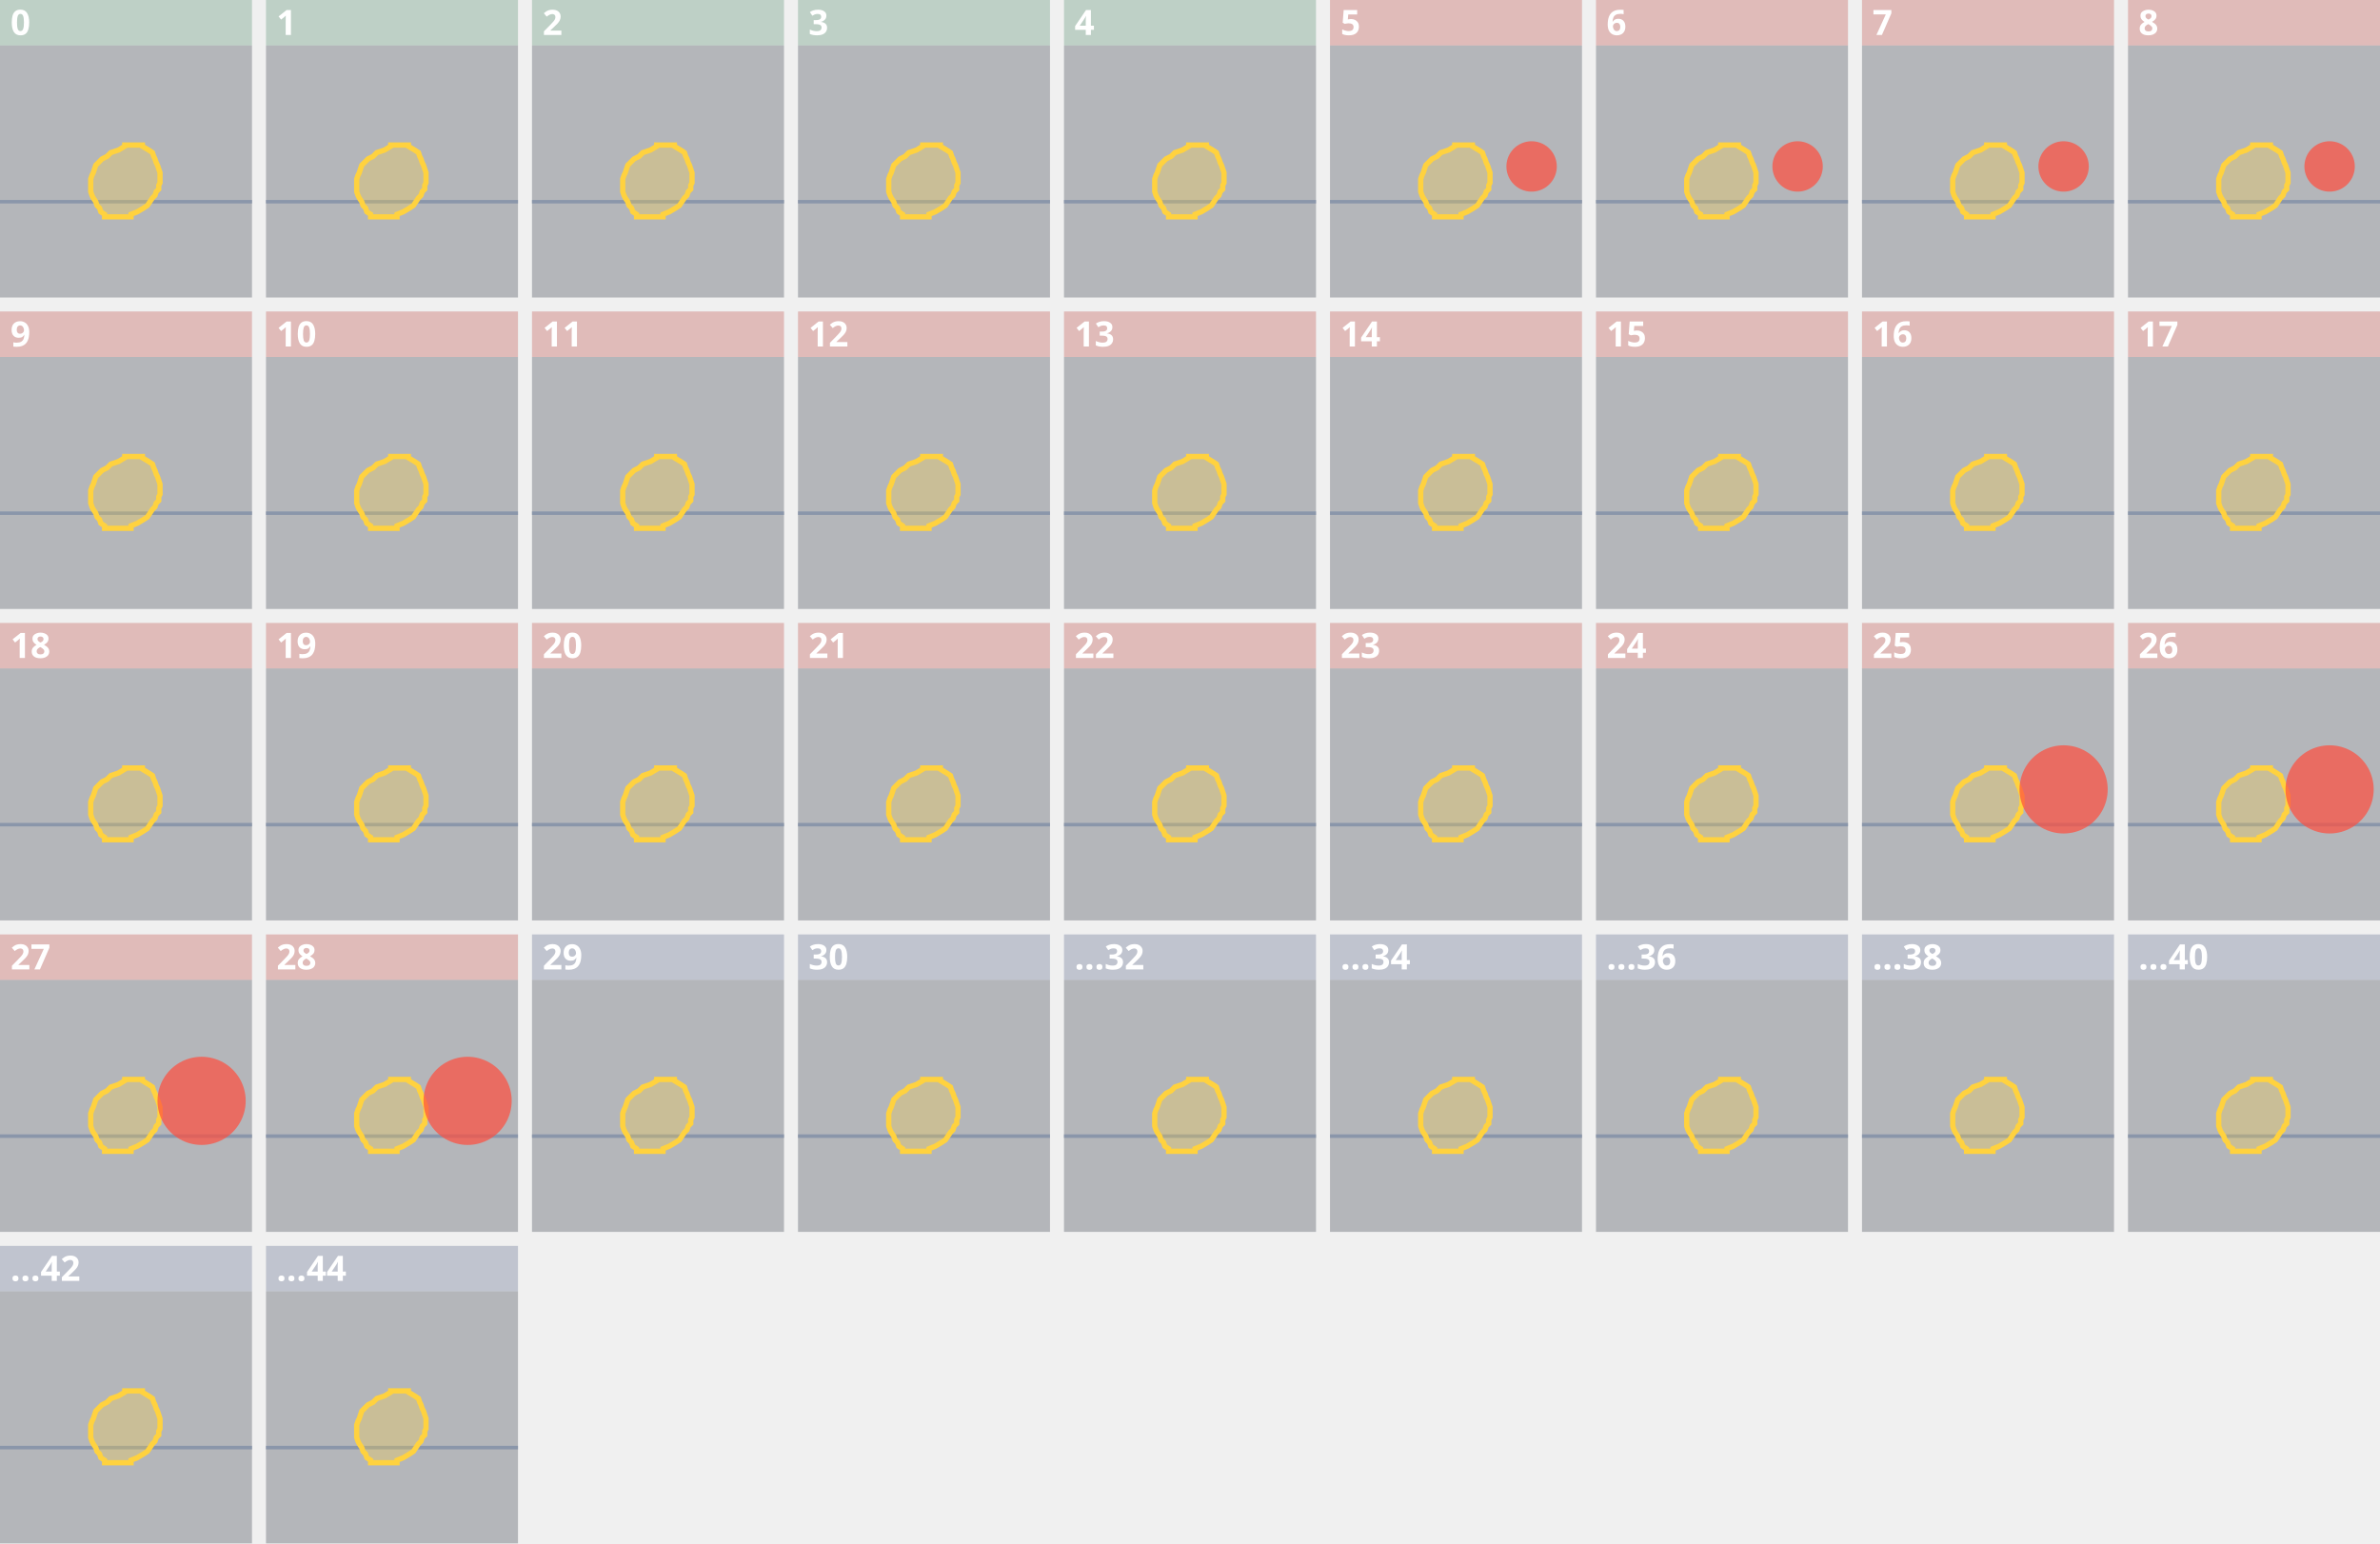
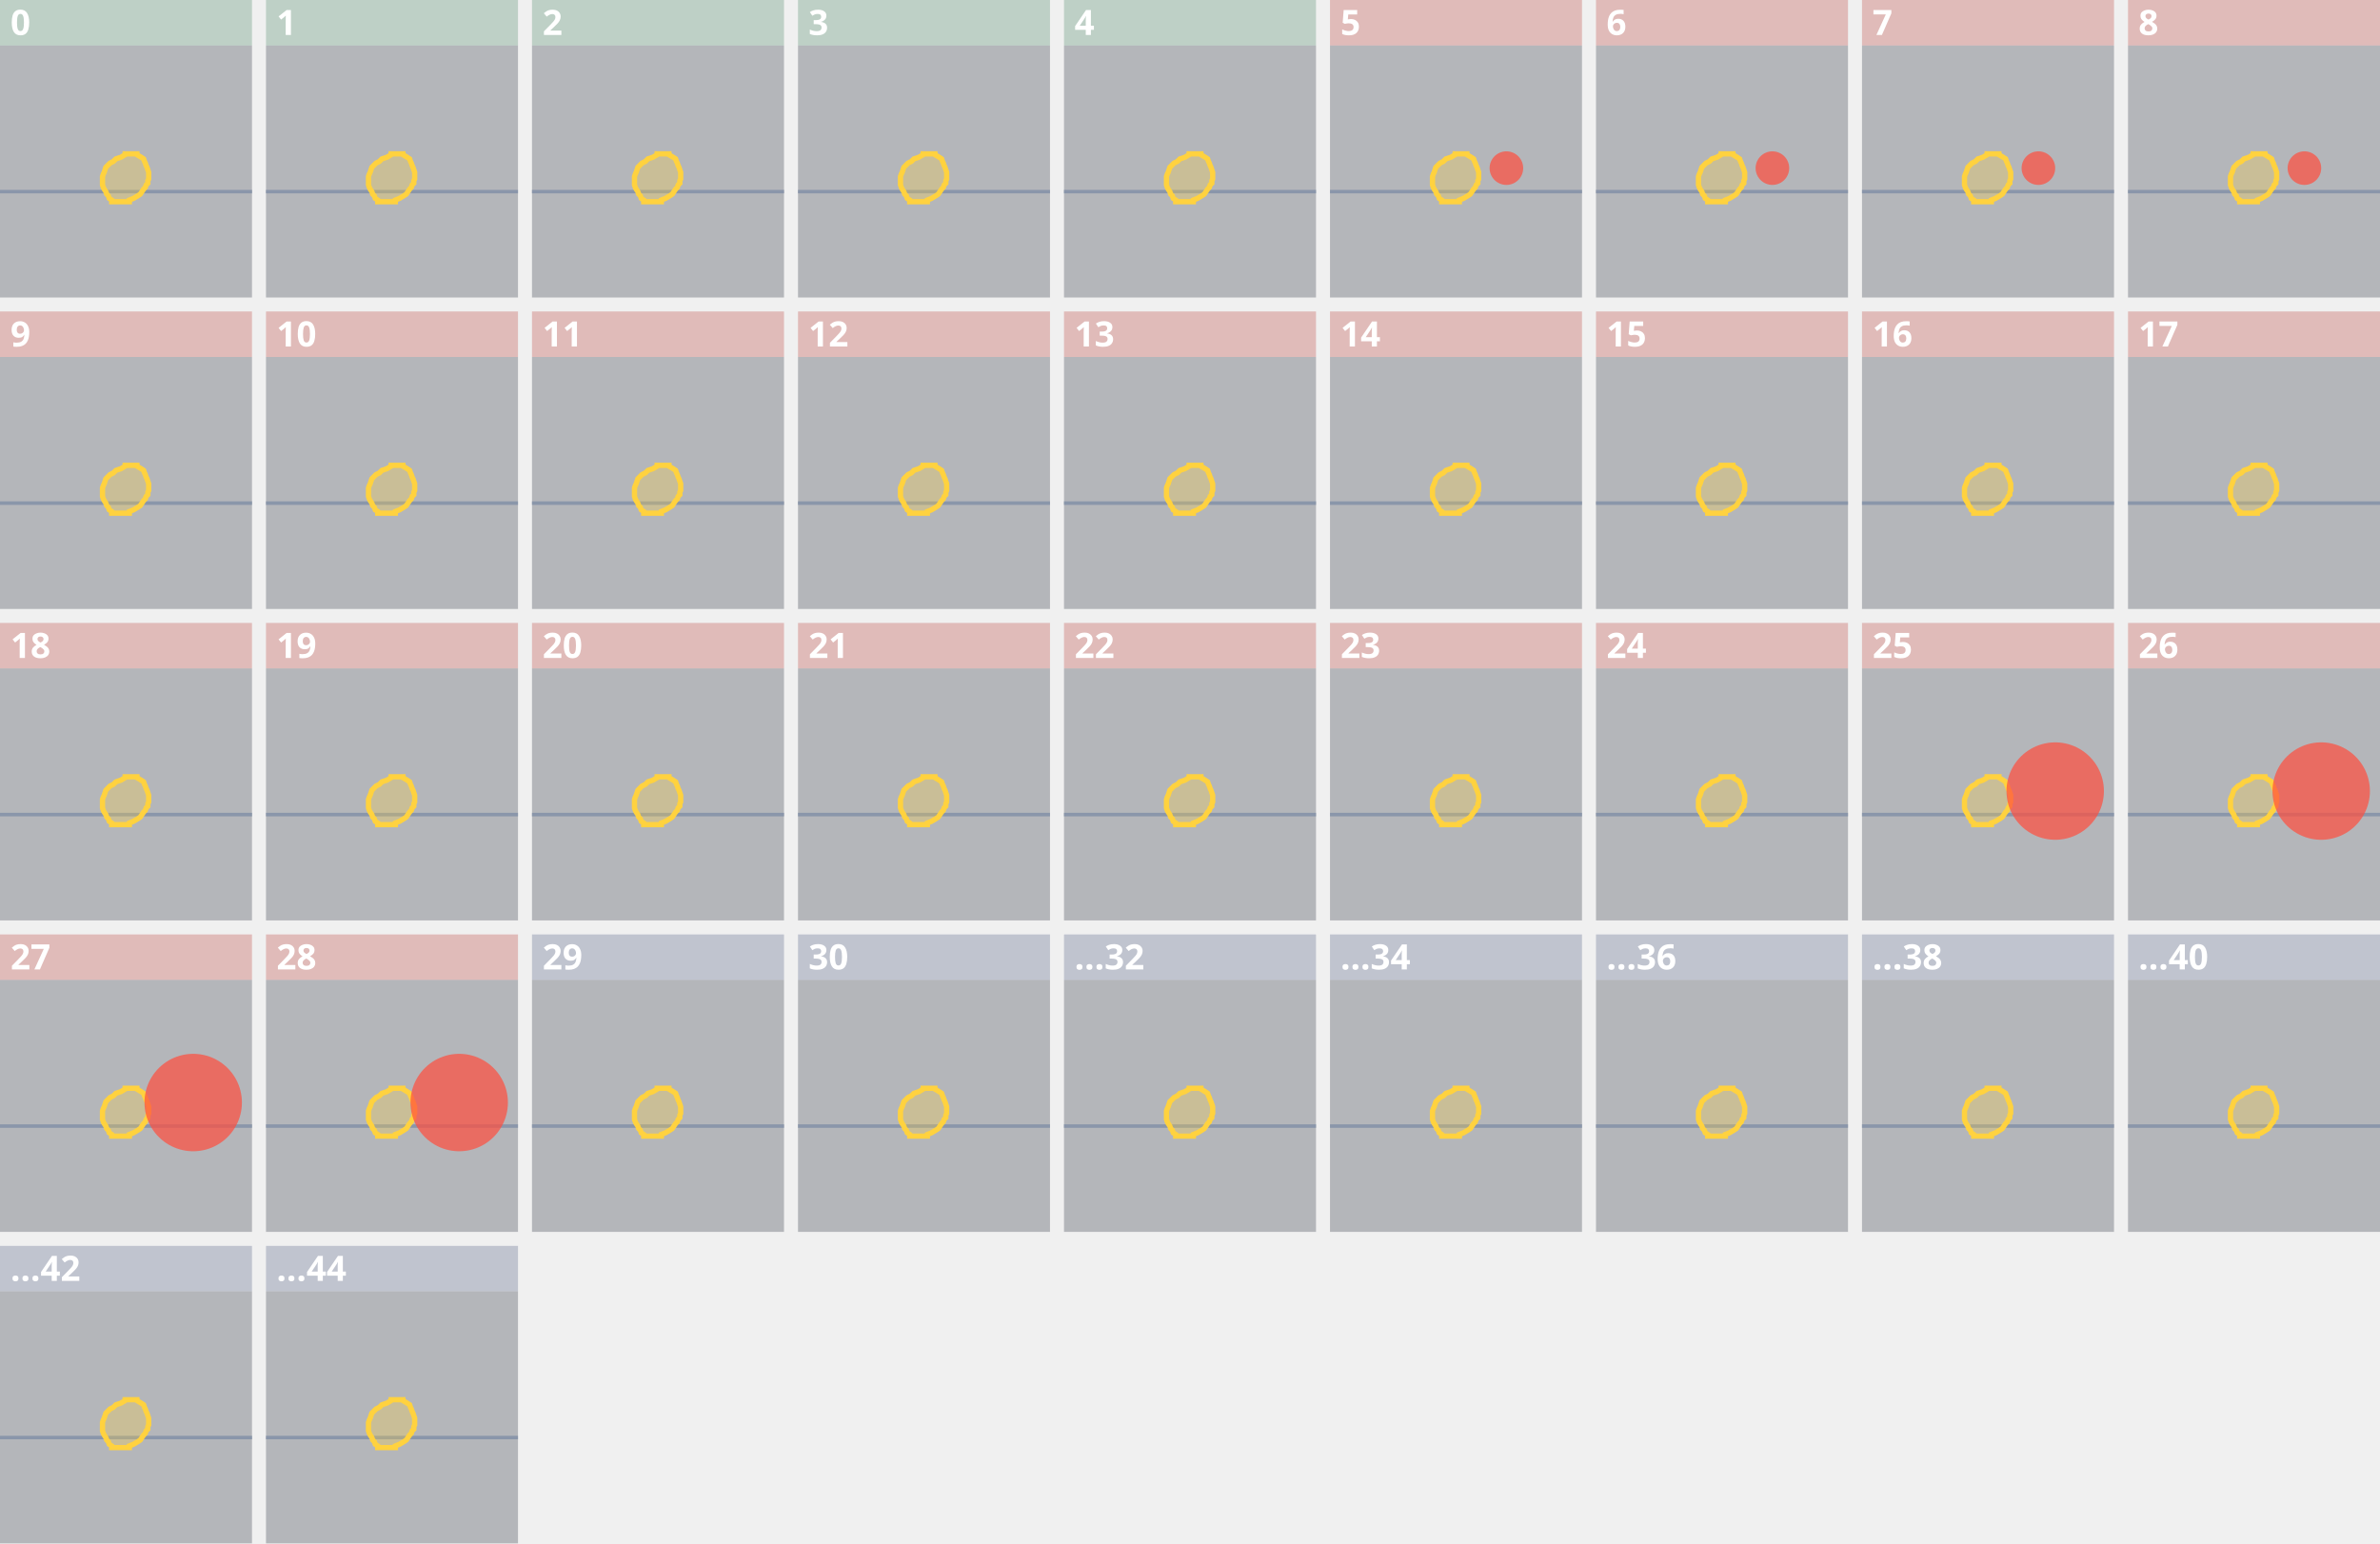
<svg xmlns="http://www.w3.org/2000/svg" viewBox="0 0 680 441" width="680" height="441">
-   <style>text{font:bold 10px sans-serif;fill:#ffffff}.k{fill:#1b2230}.g{stroke:#8a96aa;stroke-width:2.78}use{stroke-width:4.17;fill-opacity:.28}.u{stroke:#ffd23f;fill:#ffd23f}.v{stroke:#4ade80;fill:#4ade80;fill-opacity:.6}.a{stroke:#e879f9;fill:#e879f9}.o{stroke:#22d3ee;fill:#22d3ee;fill-opacity:.5}.H{color:#ff4d3d;fill:#ff4d3d;opacity:.7}.G{color:#3b9cff;fill:#3b9cff;opacity:.75}.S{color:#ffa630;fill:#ffa630;opacity:.75}.T{color:#ffa630;fill:none;stroke:#ffa630;stroke-width:5.56;stroke-dasharray:11.1}.P{color:#c49bff;fill:none;stroke:#c49bff;stroke-width:2.78;stroke-dasharray:8.3}</style>
+   <style>text{font:bold 10px sans-serif;fill:#ffffff}.k{fill:#1b2230}.g{stroke:#8a96aa;stroke-width:4.17}use{stroke-width:6.25;fill-opacity:.28}.u{stroke:#ffd23f;fill:#ffd23f}.v{stroke:#4ade80;fill:#4ade80;fill-opacity:.6}.a{stroke:#e879f9;fill:#e879f9}.o{stroke:#22d3ee;fill:#22d3ee;fill-opacity:.5}.H{color:#ff4d3d;fill:#ff4d3d;opacity:.7}.G{color:#3b9cff;fill:#3b9cff;opacity:.75}.S{color:#ffa630;fill:#ffa630;opacity:.75}.T{color:#ffa630;fill:none;stroke:#ffa630;stroke-width:8.33;stroke-dasharray:16.7}.P{color:#c49bff;fill:none;stroke:#c49bff;stroke-width:4.17;stroke-dasharray:12.5}</style>
  <defs>
    <path id="b0" d="M13 -21L-1 -21L-1 -20L-6 -17L-12 -15L-15 -12L-19 -10L-22 -7L-24 -5L-25 -2L-26 1L-27 3L-28 6L-28 9L-28 11L-28 14L-28 16L-27 19L-26 21L-24 24L-23 27L-21 29L-20 32L-17 34L-17 36L4 36L4 34L9 32L14 29L17 27L19 24L21 21L23 19L24 16L26 14L26 11L27 9L27 6L27 3L27 1L26 -2L25 -5L24 -7L23 -10L22 -12L21 -15L18 -17L13 -20Z" />
-     <rect id="K" x="-100" y="-100" width="200" height="200" class="k" />
+     <rect id="K" x="-150" y="-150" width="300" height="300" class="k" />
    <rect id="Ls" width="72" height="13" fill="#3f7d5a" />
    <rect id="La" width="72" height="13" fill="#b8332b" />
    <rect id="Le" width="72" height="13" fill="#46557a" />
  </defs>
  <use href="#Ls" x="0" y="0" />
  <text x="3" y="10">0</text>
-   <svg x="0" y="13" width="72" height="72" viewBox="-100 -100 200 200">
-     <use href="#K" />
-     <line x1="-100" y1="24" x2="100" y2="24" class="g" />
+   <svg x="0" y="13" width="72" height="72" viewBox="-150 -150 300 300">
+     <use href="#K" />
+     <line x1="-150" y1="24" x2="150" y2="24" class="g" />
    <use href="#b0" class="u" />
  </svg>
  <use href="#Ls" x="76" y="0" />
  <text x="79" y="10">1</text>
-   <svg x="76" y="13" width="72" height="72" viewBox="-100 -100 200 200">
-     <use href="#K" />
-     <line x1="-100" y1="24" x2="100" y2="24" class="g" />
+   <svg x="76" y="13" width="72" height="72" viewBox="-150 -150 300 300">
+     <use href="#K" />
+     <line x1="-150" y1="24" x2="150" y2="24" class="g" />
    <use href="#b0" class="u" />
  </svg>
  <use href="#Ls" x="152" y="0" />
  <text x="155" y="10">2</text>
-   <svg x="152" y="13" width="72" height="72" viewBox="-100 -100 200 200">
-     <use href="#K" />
-     <line x1="-100" y1="24" x2="100" y2="24" class="g" />
+   <svg x="152" y="13" width="72" height="72" viewBox="-150 -150 300 300">
+     <use href="#K" />
+     <line x1="-150" y1="24" x2="150" y2="24" class="g" />
    <use href="#b0" class="u" />
  </svg>
  <use href="#Ls" x="228" y="0" />
  <text x="231" y="10">3</text>
-   <svg x="228" y="13" width="72" height="72" viewBox="-100 -100 200 200">
-     <use href="#K" />
-     <line x1="-100" y1="24" x2="100" y2="24" class="g" />
+   <svg x="228" y="13" width="72" height="72" viewBox="-150 -150 300 300">
+     <use href="#K" />
+     <line x1="-150" y1="24" x2="150" y2="24" class="g" />
    <use href="#b0" class="u" />
  </svg>
  <use href="#Ls" x="304" y="0" />
  <text x="307" y="10">4</text>
-   <svg x="304" y="13" width="72" height="72" viewBox="-100 -100 200 200">
-     <use href="#K" />
-     <line x1="-100" y1="24" x2="100" y2="24" class="g" />
+   <svg x="304" y="13" width="72" height="72" viewBox="-150 -150 300 300">
+     <use href="#K" />
+     <line x1="-150" y1="24" x2="150" y2="24" class="g" />
    <use href="#b0" class="u" />
  </svg>
  <use href="#La" x="380" y="0" />
  <text x="383" y="10">5</text>
-   <svg x="380" y="13" width="72" height="72" viewBox="-100 -100 200 200">
-     <use href="#K" />
-     <line x1="-100" y1="24" x2="100" y2="24" class="g" />
+   <svg x="380" y="13" width="72" height="72" viewBox="-150 -150 300 300">
+     <use href="#K" />
+     <line x1="-150" y1="24" x2="150" y2="24" class="g" />
    <use href="#b0" class="u" />
    <g class="H">
      <line x1="60" y1="-4" x2="60" y2="-4" stroke="currentColor" stroke-width="40" stroke-linecap="round" />
    </g>
  </svg>
  <use href="#La" x="456" y="0" />
  <text x="459" y="10">6</text>
-   <svg x="456" y="13" width="72" height="72" viewBox="-100 -100 200 200">
-     <use href="#K" />
-     <line x1="-100" y1="24" x2="100" y2="24" class="g" />
+   <svg x="456" y="13" width="72" height="72" viewBox="-150 -150 300 300">
+     <use href="#K" />
+     <line x1="-150" y1="24" x2="150" y2="24" class="g" />
    <use href="#b0" class="u" />
    <g class="H">
      <line x1="60" y1="-4" x2="60" y2="-4" stroke="currentColor" stroke-width="40" stroke-linecap="round" />
    </g>
  </svg>
  <use href="#La" x="532" y="0" />
  <text x="535" y="10">7</text>
-   <svg x="532" y="13" width="72" height="72" viewBox="-100 -100 200 200">
-     <use href="#K" />
-     <line x1="-100" y1="24" x2="100" y2="24" class="g" />
+   <svg x="532" y="13" width="72" height="72" viewBox="-150 -150 300 300">
+     <use href="#K" />
+     <line x1="-150" y1="24" x2="150" y2="24" class="g" />
    <use href="#b0" class="u" />
    <g class="H">
      <line x1="60" y1="-4" x2="60" y2="-4" stroke="currentColor" stroke-width="40" stroke-linecap="round" />
    </g>
  </svg>
  <use href="#La" x="608" y="0" />
  <text x="611" y="10">8</text>
-   <svg x="608" y="13" width="72" height="72" viewBox="-100 -100 200 200">
-     <use href="#K" />
-     <line x1="-100" y1="24" x2="100" y2="24" class="g" />
+   <svg x="608" y="13" width="72" height="72" viewBox="-150 -150 300 300">
+     <use href="#K" />
+     <line x1="-150" y1="24" x2="150" y2="24" class="g" />
    <use href="#b0" class="u" />
    <g class="H">
      <line x1="60" y1="-4" x2="60" y2="-4" stroke="currentColor" stroke-width="40" stroke-linecap="round" />
    </g>
  </svg>
  <use href="#La" x="0" y="89" />
  <text x="3" y="99">9</text>
-   <svg x="0" y="102" width="72" height="72" viewBox="-100 -100 200 200">
-     <use href="#K" />
-     <line x1="-100" y1="24" x2="100" y2="24" class="g" />
+   <svg x="0" y="102" width="72" height="72" viewBox="-150 -150 300 300">
+     <use href="#K" />
+     <line x1="-150" y1="24" x2="150" y2="24" class="g" />
    <use href="#b0" class="u" />
  </svg>
  <use href="#La" x="76" y="89" />
  <text x="79" y="99">10</text>
-   <svg x="76" y="102" width="72" height="72" viewBox="-100 -100 200 200">
-     <use href="#K" />
-     <line x1="-100" y1="24" x2="100" y2="24" class="g" />
+   <svg x="76" y="102" width="72" height="72" viewBox="-150 -150 300 300">
+     <use href="#K" />
+     <line x1="-150" y1="24" x2="150" y2="24" class="g" />
    <use href="#b0" class="u" />
  </svg>
  <use href="#La" x="152" y="89" />
  <text x="155" y="99">11</text>
-   <svg x="152" y="102" width="72" height="72" viewBox="-100 -100 200 200">
-     <use href="#K" />
-     <line x1="-100" y1="24" x2="100" y2="24" class="g" />
+   <svg x="152" y="102" width="72" height="72" viewBox="-150 -150 300 300">
+     <use href="#K" />
+     <line x1="-150" y1="24" x2="150" y2="24" class="g" />
    <use href="#b0" class="u" />
  </svg>
  <use href="#La" x="228" y="89" />
  <text x="231" y="99">12</text>
-   <svg x="228" y="102" width="72" height="72" viewBox="-100 -100 200 200">
-     <use href="#K" />
-     <line x1="-100" y1="24" x2="100" y2="24" class="g" />
+   <svg x="228" y="102" width="72" height="72" viewBox="-150 -150 300 300">
+     <use href="#K" />
+     <line x1="-150" y1="24" x2="150" y2="24" class="g" />
    <use href="#b0" class="u" />
  </svg>
  <use href="#La" x="304" y="89" />
  <text x="307" y="99">13</text>
-   <svg x="304" y="102" width="72" height="72" viewBox="-100 -100 200 200">
-     <use href="#K" />
-     <line x1="-100" y1="24" x2="100" y2="24" class="g" />
+   <svg x="304" y="102" width="72" height="72" viewBox="-150 -150 300 300">
+     <use href="#K" />
+     <line x1="-150" y1="24" x2="150" y2="24" class="g" />
    <use href="#b0" class="u" />
  </svg>
  <use href="#La" x="380" y="89" />
  <text x="383" y="99">14</text>
-   <svg x="380" y="102" width="72" height="72" viewBox="-100 -100 200 200">
-     <use href="#K" />
-     <line x1="-100" y1="24" x2="100" y2="24" class="g" />
+   <svg x="380" y="102" width="72" height="72" viewBox="-150 -150 300 300">
+     <use href="#K" />
+     <line x1="-150" y1="24" x2="150" y2="24" class="g" />
    <use href="#b0" class="u" />
  </svg>
  <use href="#La" x="456" y="89" />
  <text x="459" y="99">15</text>
-   <svg x="456" y="102" width="72" height="72" viewBox="-100 -100 200 200">
-     <use href="#K" />
-     <line x1="-100" y1="24" x2="100" y2="24" class="g" />
+   <svg x="456" y="102" width="72" height="72" viewBox="-150 -150 300 300">
+     <use href="#K" />
+     <line x1="-150" y1="24" x2="150" y2="24" class="g" />
    <use href="#b0" class="u" />
  </svg>
  <use href="#La" x="532" y="89" />
  <text x="535" y="99">16</text>
-   <svg x="532" y="102" width="72" height="72" viewBox="-100 -100 200 200">
-     <use href="#K" />
-     <line x1="-100" y1="24" x2="100" y2="24" class="g" />
+   <svg x="532" y="102" width="72" height="72" viewBox="-150 -150 300 300">
+     <use href="#K" />
+     <line x1="-150" y1="24" x2="150" y2="24" class="g" />
    <use href="#b0" class="u" />
  </svg>
  <use href="#La" x="608" y="89" />
  <text x="611" y="99">17</text>
-   <svg x="608" y="102" width="72" height="72" viewBox="-100 -100 200 200">
-     <use href="#K" />
-     <line x1="-100" y1="24" x2="100" y2="24" class="g" />
+   <svg x="608" y="102" width="72" height="72" viewBox="-150 -150 300 300">
+     <use href="#K" />
+     <line x1="-150" y1="24" x2="150" y2="24" class="g" />
    <use href="#b0" class="u" />
  </svg>
  <use href="#La" x="0" y="178" />
  <text x="3" y="188">18</text>
-   <svg x="0" y="191" width="72" height="72" viewBox="-100 -100 200 200">
-     <use href="#K" />
-     <line x1="-100" y1="24" x2="100" y2="24" class="g" />
+   <svg x="0" y="191" width="72" height="72" viewBox="-150 -150 300 300">
+     <use href="#K" />
+     <line x1="-150" y1="24" x2="150" y2="24" class="g" />
    <use href="#b0" class="u" />
  </svg>
  <use href="#La" x="76" y="178" />
  <text x="79" y="188">19</text>
-   <svg x="76" y="191" width="72" height="72" viewBox="-100 -100 200 200">
-     <use href="#K" />
-     <line x1="-100" y1="24" x2="100" y2="24" class="g" />
+   <svg x="76" y="191" width="72" height="72" viewBox="-150 -150 300 300">
+     <use href="#K" />
+     <line x1="-150" y1="24" x2="150" y2="24" class="g" />
    <use href="#b0" class="u" />
  </svg>
  <use href="#La" x="152" y="178" />
  <text x="155" y="188">20</text>
-   <svg x="152" y="191" width="72" height="72" viewBox="-100 -100 200 200">
-     <use href="#K" />
-     <line x1="-100" y1="24" x2="100" y2="24" class="g" />
+   <svg x="152" y="191" width="72" height="72" viewBox="-150 -150 300 300">
+     <use href="#K" />
+     <line x1="-150" y1="24" x2="150" y2="24" class="g" />
    <use href="#b0" class="u" />
  </svg>
  <use href="#La" x="228" y="178" />
  <text x="231" y="188">21</text>
-   <svg x="228" y="191" width="72" height="72" viewBox="-100 -100 200 200">
-     <use href="#K" />
-     <line x1="-100" y1="24" x2="100" y2="24" class="g" />
+   <svg x="228" y="191" width="72" height="72" viewBox="-150 -150 300 300">
+     <use href="#K" />
+     <line x1="-150" y1="24" x2="150" y2="24" class="g" />
    <use href="#b0" class="u" />
  </svg>
  <use href="#La" x="304" y="178" />
  <text x="307" y="188">22</text>
-   <svg x="304" y="191" width="72" height="72" viewBox="-100 -100 200 200">
-     <use href="#K" />
-     <line x1="-100" y1="24" x2="100" y2="24" class="g" />
+   <svg x="304" y="191" width="72" height="72" viewBox="-150 -150 300 300">
+     <use href="#K" />
+     <line x1="-150" y1="24" x2="150" y2="24" class="g" />
    <use href="#b0" class="u" />
  </svg>
  <use href="#La" x="380" y="178" />
  <text x="383" y="188">23</text>
-   <svg x="380" y="191" width="72" height="72" viewBox="-100 -100 200 200">
-     <use href="#K" />
-     <line x1="-100" y1="24" x2="100" y2="24" class="g" />
+   <svg x="380" y="191" width="72" height="72" viewBox="-150 -150 300 300">
+     <use href="#K" />
+     <line x1="-150" y1="24" x2="150" y2="24" class="g" />
    <use href="#b0" class="u" />
  </svg>
  <use href="#La" x="456" y="178" />
  <text x="459" y="188">24</text>
-   <svg x="456" y="191" width="72" height="72" viewBox="-100 -100 200 200">
-     <use href="#K" />
-     <line x1="-100" y1="24" x2="100" y2="24" class="g" />
+   <svg x="456" y="191" width="72" height="72" viewBox="-150 -150 300 300">
+     <use href="#K" />
+     <line x1="-150" y1="24" x2="150" y2="24" class="g" />
    <use href="#b0" class="u" />
  </svg>
  <use href="#La" x="532" y="178" />
  <text x="535" y="188">25</text>
-   <svg x="532" y="191" width="72" height="72" viewBox="-100 -100 200 200">
-     <use href="#K" />
-     <line x1="-100" y1="24" x2="100" y2="24" class="g" />
-     <use href="#b0" class="u" />
-     <g class="H">
-       <line x1="60" y1="-4" x2="60" y2="-4" stroke="currentColor" stroke-width="70" stroke-linecap="round" />
+   <svg x="532" y="191" width="72" height="72" viewBox="-150 -150 300 300">
+     <use href="#K" />
+     <line x1="-150" y1="24" x2="150" y2="24" class="g" />
+     <use href="#b0" class="u" />
+     <g class="H">
+       <line x1="80" y1="-4" x2="80" y2="-4" stroke="currentColor" stroke-width="116" stroke-linecap="round" />
    </g>
  </svg>
  <use href="#La" x="608" y="178" />
  <text x="611" y="188">26</text>
-   <svg x="608" y="191" width="72" height="72" viewBox="-100 -100 200 200">
-     <use href="#K" />
-     <line x1="-100" y1="24" x2="100" y2="24" class="g" />
-     <use href="#b0" class="u" />
-     <g class="H">
-       <line x1="60" y1="-4" x2="60" y2="-4" stroke="currentColor" stroke-width="70" stroke-linecap="round" />
+   <svg x="608" y="191" width="72" height="72" viewBox="-150 -150 300 300">
+     <use href="#K" />
+     <line x1="-150" y1="24" x2="150" y2="24" class="g" />
+     <use href="#b0" class="u" />
+     <g class="H">
+       <line x1="80" y1="-4" x2="80" y2="-4" stroke="currentColor" stroke-width="116" stroke-linecap="round" />
    </g>
  </svg>
  <use href="#La" x="0" y="267" />
  <text x="3" y="277">27</text>
-   <svg x="0" y="280" width="72" height="72" viewBox="-100 -100 200 200">
-     <use href="#K" />
-     <line x1="-100" y1="24" x2="100" y2="24" class="g" />
-     <use href="#b0" class="u" />
-     <g class="H">
-       <line x1="60" y1="-4" x2="60" y2="-4" stroke="currentColor" stroke-width="70" stroke-linecap="round" />
+   <svg x="0" y="280" width="72" height="72" viewBox="-150 -150 300 300">
+     <use href="#K" />
+     <line x1="-150" y1="24" x2="150" y2="24" class="g" />
+     <use href="#b0" class="u" />
+     <g class="H">
+       <line x1="80" y1="-4" x2="80" y2="-4" stroke="currentColor" stroke-width="116" stroke-linecap="round" />
    </g>
  </svg>
  <use href="#La" x="76" y="267" />
  <text x="79" y="277">28</text>
-   <svg x="76" y="280" width="72" height="72" viewBox="-100 -100 200 200">
-     <use href="#K" />
-     <line x1="-100" y1="24" x2="100" y2="24" class="g" />
-     <use href="#b0" class="u" />
-     <g class="H">
-       <line x1="60" y1="-4" x2="60" y2="-4" stroke="currentColor" stroke-width="70" stroke-linecap="round" />
+   <svg x="76" y="280" width="72" height="72" viewBox="-150 -150 300 300">
+     <use href="#K" />
+     <line x1="-150" y1="24" x2="150" y2="24" class="g" />
+     <use href="#b0" class="u" />
+     <g class="H">
+       <line x1="80" y1="-4" x2="80" y2="-4" stroke="currentColor" stroke-width="116" stroke-linecap="round" />
    </g>
  </svg>
  <use href="#Le" x="152" y="267" />
  <text x="155" y="277">29</text>
-   <svg x="152" y="280" width="72" height="72" viewBox="-100 -100 200 200">
-     <use href="#K" />
-     <line x1="-100" y1="24" x2="100" y2="24" class="g" />
+   <svg x="152" y="280" width="72" height="72" viewBox="-150 -150 300 300">
+     <use href="#K" />
+     <line x1="-150" y1="24" x2="150" y2="24" class="g" />
    <use href="#b0" class="u" />
  </svg>
  <use href="#Le" x="228" y="267" />
  <text x="231" y="277">30</text>
-   <svg x="228" y="280" width="72" height="72" viewBox="-100 -100 200 200">
-     <use href="#K" />
-     <line x1="-100" y1="24" x2="100" y2="24" class="g" />
+   <svg x="228" y="280" width="72" height="72" viewBox="-150 -150 300 300">
+     <use href="#K" />
+     <line x1="-150" y1="24" x2="150" y2="24" class="g" />
    <use href="#b0" class="u" />
  </svg>
  <use href="#Le" x="304" y="267" />
  <text x="307" y="277">…32</text>
-   <svg x="304" y="280" width="72" height="72" viewBox="-100 -100 200 200">
-     <use href="#K" />
-     <line x1="-100" y1="24" x2="100" y2="24" class="g" />
+   <svg x="304" y="280" width="72" height="72" viewBox="-150 -150 300 300">
+     <use href="#K" />
+     <line x1="-150" y1="24" x2="150" y2="24" class="g" />
    <use href="#b0" class="u" />
  </svg>
  <use href="#Le" x="380" y="267" />
  <text x="383" y="277">…34</text>
-   <svg x="380" y="280" width="72" height="72" viewBox="-100 -100 200 200">
-     <use href="#K" />
-     <line x1="-100" y1="24" x2="100" y2="24" class="g" />
+   <svg x="380" y="280" width="72" height="72" viewBox="-150 -150 300 300">
+     <use href="#K" />
+     <line x1="-150" y1="24" x2="150" y2="24" class="g" />
    <use href="#b0" class="u" />
  </svg>
  <use href="#Le" x="456" y="267" />
  <text x="459" y="277">…36</text>
-   <svg x="456" y="280" width="72" height="72" viewBox="-100 -100 200 200">
-     <use href="#K" />
-     <line x1="-100" y1="24" x2="100" y2="24" class="g" />
+   <svg x="456" y="280" width="72" height="72" viewBox="-150 -150 300 300">
+     <use href="#K" />
+     <line x1="-150" y1="24" x2="150" y2="24" class="g" />
    <use href="#b0" class="u" />
  </svg>
  <use href="#Le" x="532" y="267" />
  <text x="535" y="277">…38</text>
-   <svg x="532" y="280" width="72" height="72" viewBox="-100 -100 200 200">
-     <use href="#K" />
-     <line x1="-100" y1="24" x2="100" y2="24" class="g" />
+   <svg x="532" y="280" width="72" height="72" viewBox="-150 -150 300 300">
+     <use href="#K" />
+     <line x1="-150" y1="24" x2="150" y2="24" class="g" />
    <use href="#b0" class="u" />
  </svg>
  <use href="#Le" x="608" y="267" />
  <text x="611" y="277">…40</text>
-   <svg x="608" y="280" width="72" height="72" viewBox="-100 -100 200 200">
-     <use href="#K" />
-     <line x1="-100" y1="24" x2="100" y2="24" class="g" />
+   <svg x="608" y="280" width="72" height="72" viewBox="-150 -150 300 300">
+     <use href="#K" />
+     <line x1="-150" y1="24" x2="150" y2="24" class="g" />
    <use href="#b0" class="u" />
  </svg>
  <use href="#Le" x="0" y="356" />
  <text x="3" y="366">…42</text>
-   <svg x="0" y="369" width="72" height="72" viewBox="-100 -100 200 200">
-     <use href="#K" />
-     <line x1="-100" y1="24" x2="100" y2="24" class="g" />
+   <svg x="0" y="369" width="72" height="72" viewBox="-150 -150 300 300">
+     <use href="#K" />
+     <line x1="-150" y1="24" x2="150" y2="24" class="g" />
    <use href="#b0" class="u" />
  </svg>
  <use href="#Le" x="76" y="356" />
  <text x="79" y="366">…44</text>
-   <svg x="76" y="369" width="72" height="72" viewBox="-100 -100 200 200">
-     <use href="#K" />
-     <line x1="-100" y1="24" x2="100" y2="24" class="g" />
+   <svg x="76" y="369" width="72" height="72" viewBox="-150 -150 300 300">
+     <use href="#K" />
+     <line x1="-150" y1="24" x2="150" y2="24" class="g" />
    <use href="#b0" class="u" />
  </svg>
</svg>
